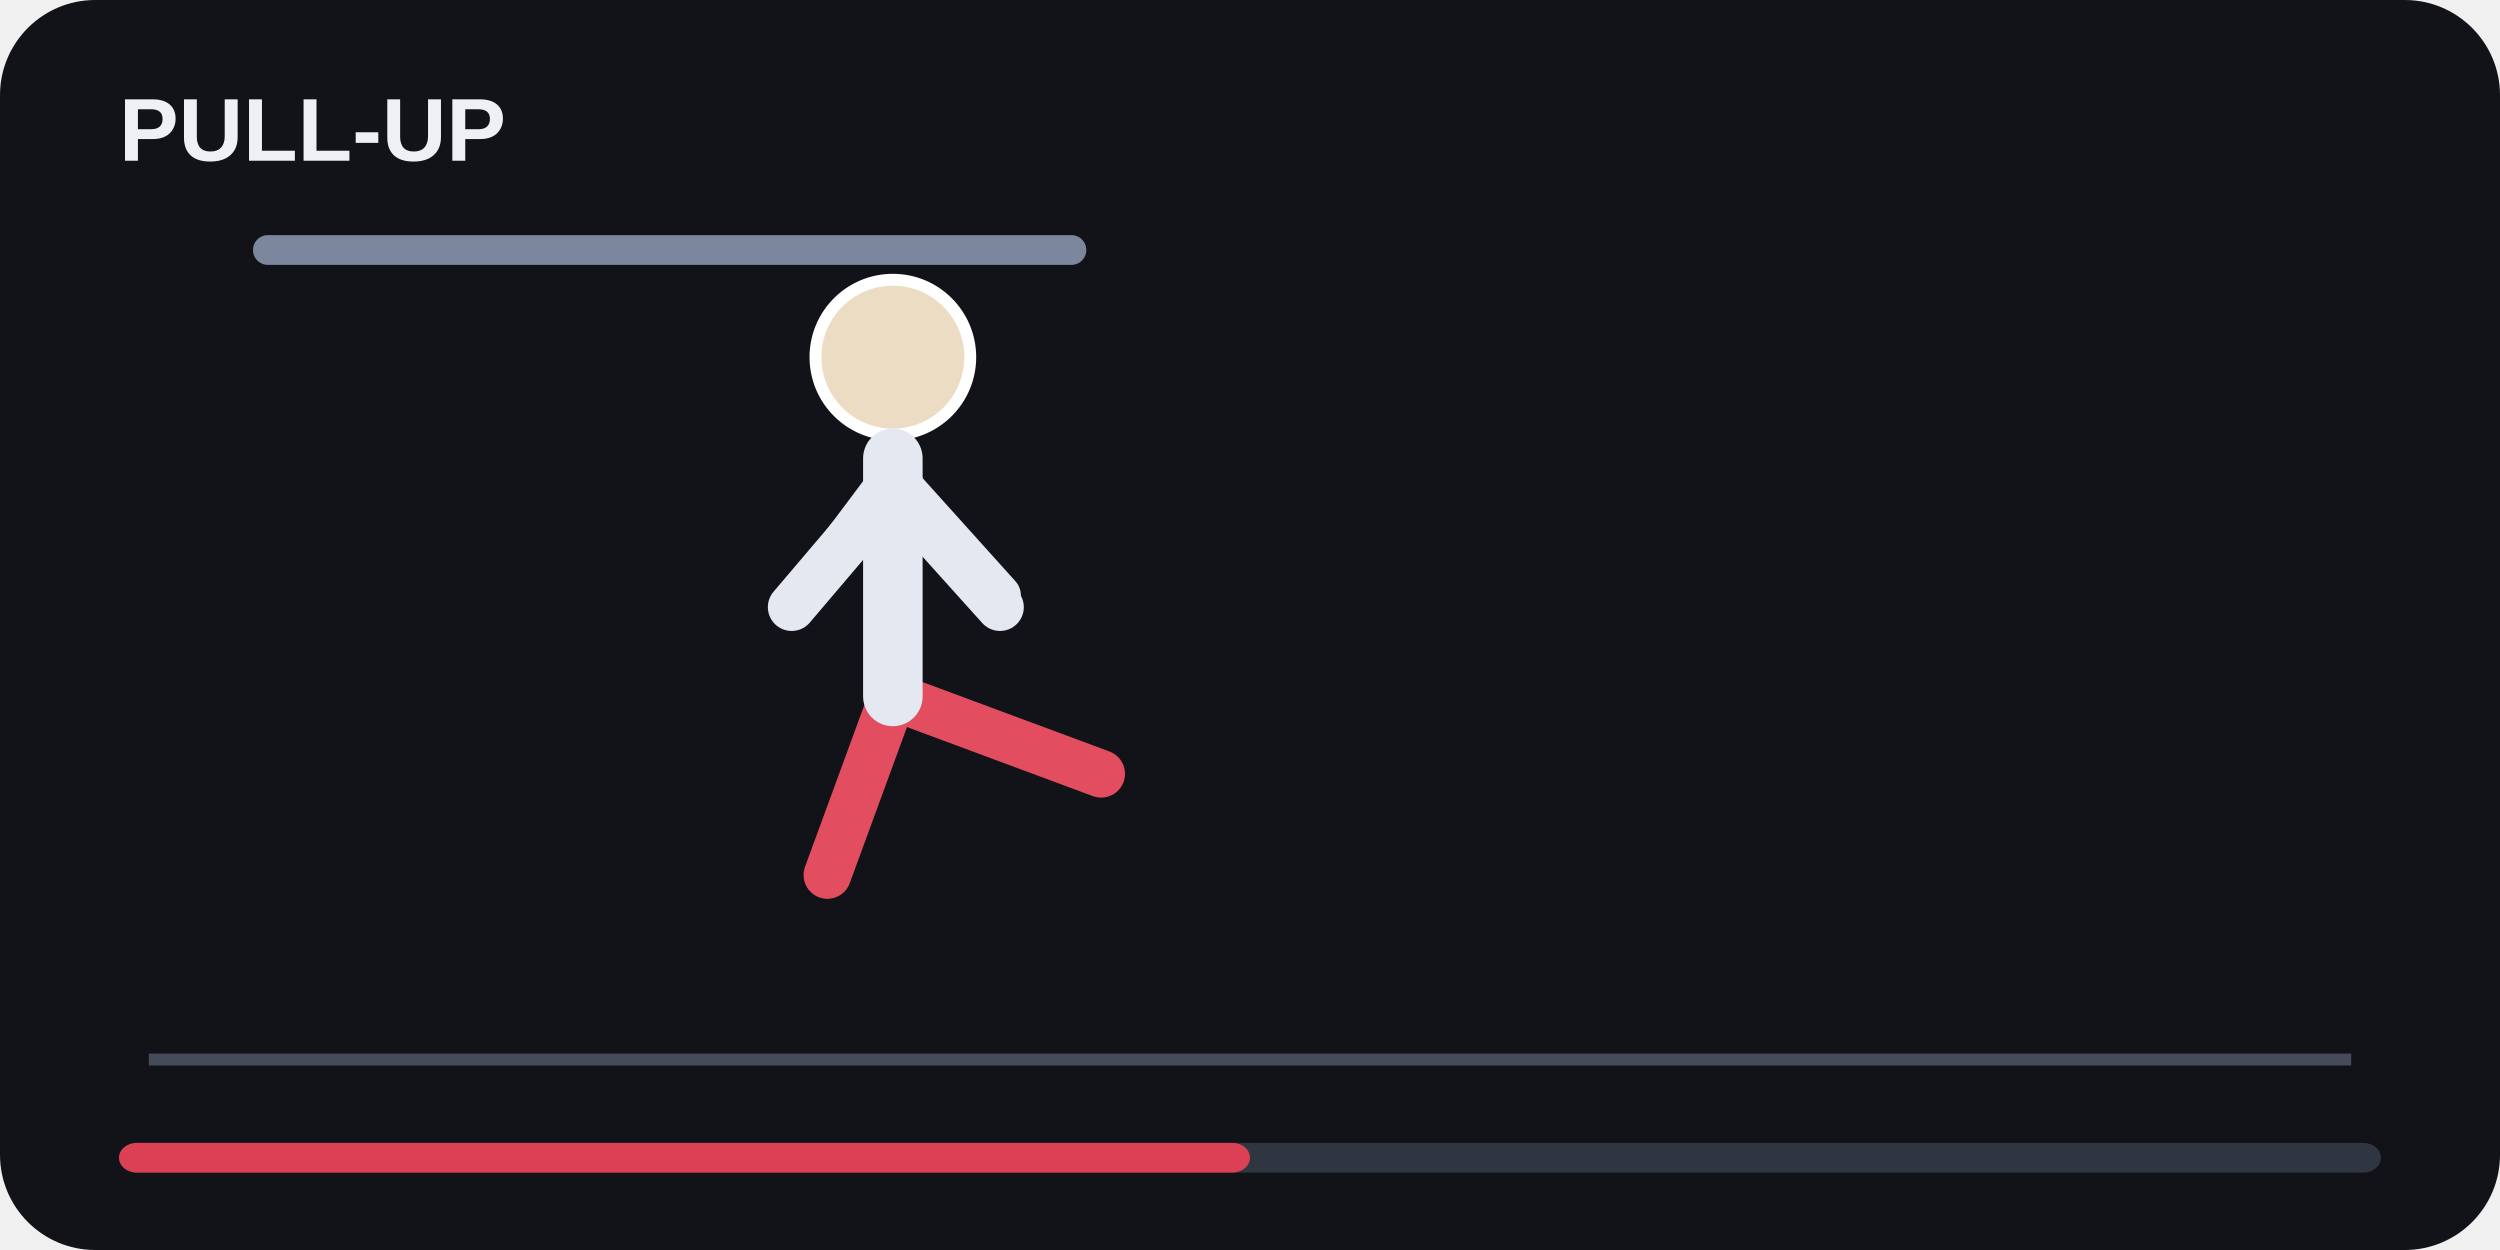
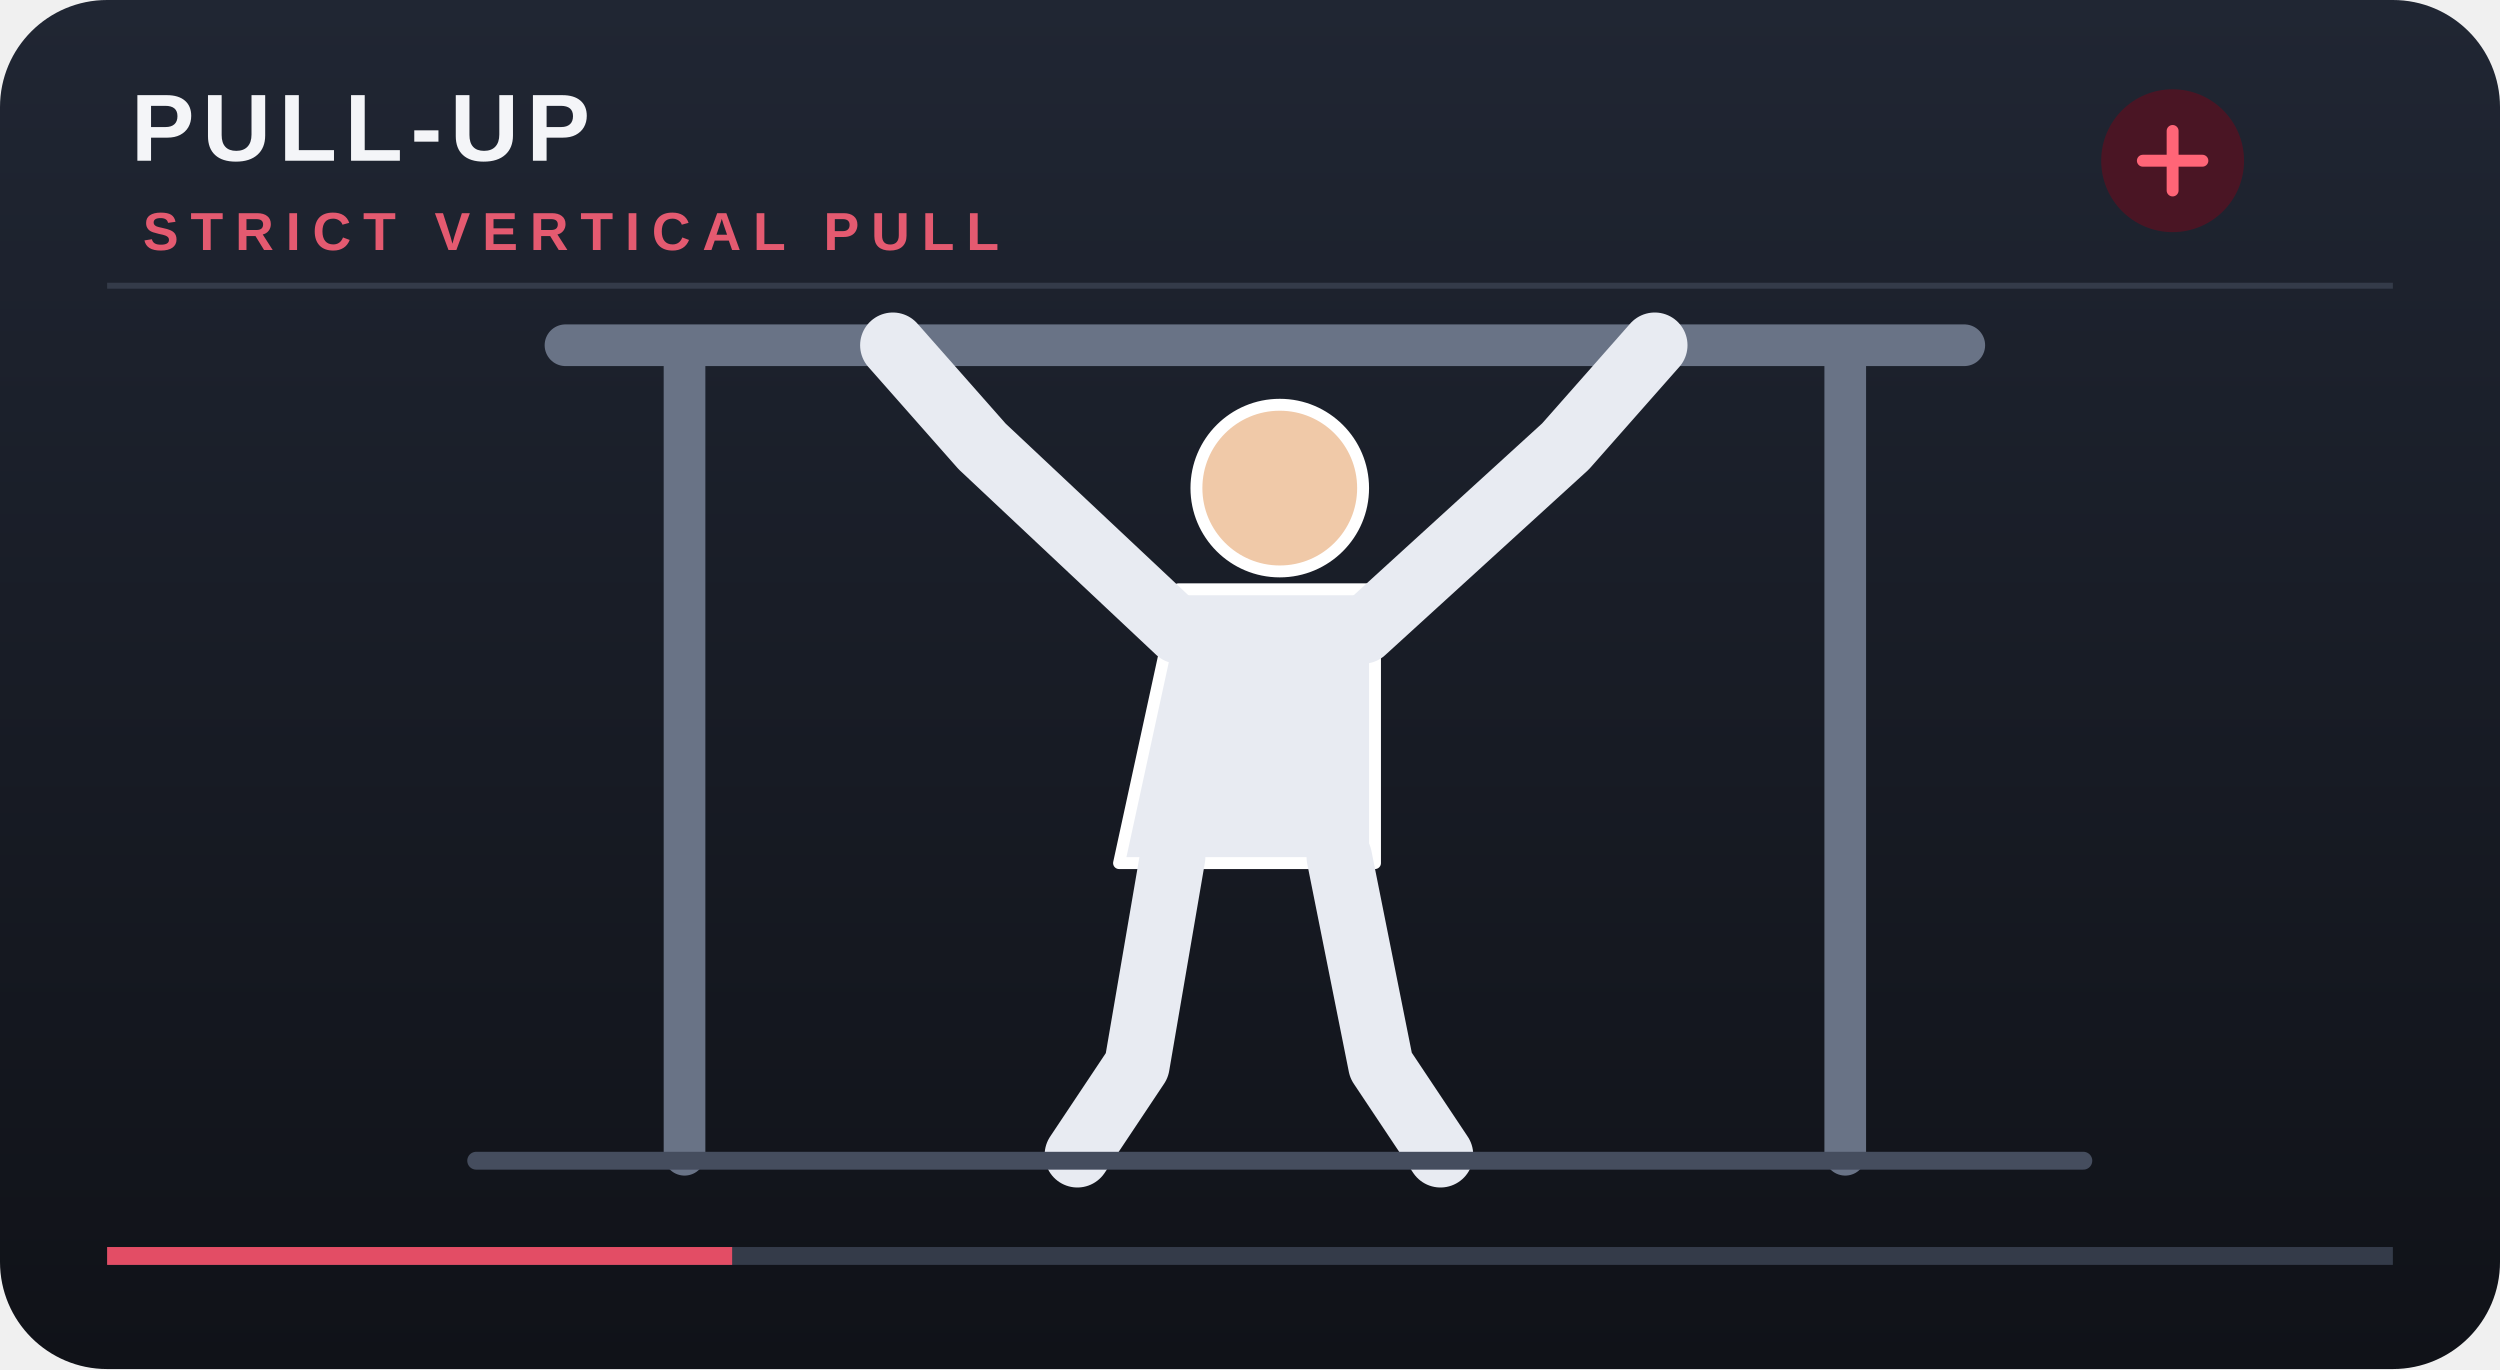
- <svg xmlns="http://www.w3.org/2000/svg" viewBox="0 0 420 210">
-   <rect width="420" height="210" rx="16" fill="#121318" />
-   <text x="20" y="27" fill="#eef0f5" font-family="Arial" font-size="15" font-weight="bold">PULL-UP</text>
-   <path d="M45 42 H180" stroke="#7c879d" stroke-width="5" stroke-linecap="round" />
-   <path d="M25 178 H395" stroke="#454b5b" stroke-width="2" />
-   <g transform="translate(115 22)">
-     <g stroke="#e4e8f0" stroke-width="8" stroke-linecap="round" stroke-linejoin="round" fill="none">
-       <path d="M35 55 L35 95" />
-       <path d="M35 60 L18 80 M35 60 L53 80" />
-       <path d="M18 80 L35 55 L53 80 M35 55 L35 95 M35 95 L25 125 M35 95 L45 125" stroke="none" />
-     </g>
-     <g stroke="#e4e8f0" stroke-width="7" stroke-linecap="round" fill="none">
-       <path d="M35 58 L20 78 M35 58 L53 78" />
-     </g>
-     <g stroke="#e34d60" stroke-width="8" stroke-linecap="round" fill="none">
-       <path d="M35 95 L24 125">
-         <animateTransform attributeName="transform" type="translate" values="0 0;0 0;0 0" dur="1s" repeatCount="indefinite" />
-       </path>
-       <path d="M35 95 L70 108">
-         <animateTransform attributeName="transform" type="rotate" values="0 35 95;18 35 95;0 35 95" dur="1.2s" repeatCount="indefinite" />
-       </path>
-     </g>
-     <circle cx="35" cy="38" r="13" fill="#ebdcc3" stroke="#fff" stroke-width="2" />
-     <path d="M35 55 L35 95" stroke="#e4e8f0" stroke-width="10" stroke-linecap="round">
-       <animateTransform attributeName="transform" type="translate" values="0 0;0 -12;0 0" dur="1.2s" repeatCount="indefinite" />
-     </path>
+ <svg xmlns="http://www.w3.org/2000/svg" viewBox="0 0 420 230">
+   <defs>
+     <linearGradient id="bg" x2="0" y2="1">
+       <stop stop-color="#202633" />
+       <stop offset="1" stop-color="#101218" />
+     </linearGradient>
+     <linearGradient id="red">
+       <stop stop-color="#ff687b" />
+       <stop offset="1" stop-color="#b51f3b" />
+     </linearGradient>
+   </defs>
+   <style>.label{font:700 16px Arial;letter-spacing:1.3px;fill:#f4f5f8}.sub{font:600 9px Arial;letter-spacing:2px;fill:#e45a70}.floor{stroke:#454d5e;stroke-width:3;fill:none;stroke-linecap:round}.equipment{stroke:#697386;stroke-width:7;fill:none;stroke-linecap:round;stroke-linejoin:round}.body{fill:#e8ebf2;stroke:#fff;stroke-width:2;stroke-linejoin:round}.skin{fill:#f0c9a8;stroke:#fff;stroke-width:2}.limb{fill:none;stroke:#e8ebf2;stroke-width:11;stroke-linecap:round;stroke-linejoin:round}.bodyline{fill:none;stroke:#e8ebf2;stroke-width:16;stroke-linecap:round;stroke-linejoin:round}.athlete{transform-origin:210px 115px;animation:move 2.4s ease-in-out infinite}@keyframes move{0%,100%{translate:0 0}50%{translate:0 -3px}}.motion{fill:none;stroke:url(#red);stroke-width:4;stroke-linecap:round;stroke-dasharray:7 7;animation:flow 1.5s linear infinite}@keyframes flow{to{stroke-dashoffset:-28}}</style>
+   <rect width="420" height="230" rx="18" fill="url(#bg)" />
+   <path d="M18 48H402" stroke="#343b49" />
+   <text x="22" y="27" class="label">PULL-UP</text>
+   <text x="24" y="42" class="sub">STRICT VERTICAL PULL</text>
+   <circle cx="365" cy="27" r="12" fill="#4a1524" />
+   <path d="M360 27h10m-5-5v10" stroke="#ff6577" stroke-width="2" stroke-linecap="round" />
+   <g class="athlete">
+     <path d="M95 58H330M115 58V194M310 58V194" class="equipment" />
+     <circle cx="215" cy="82" r="14" class="skin" />
+     <path d="M198 99L188 145L231 145L231 99Z" class="body" />
+     <path d="M198 106L165 75L150 58M229 106L263 75L278 58M197 144L191 179L181 194M225 144L232 179L242 194" class="limb" />
  </g>
-   <rect x="20" y="192" width="380" height="5" rx="3" fill="#303542" />
-   <rect x="20" y="192" width="190" height="5" rx="3" fill="#dc4055">
-     <animate attributeName="width" values="5;380;5" dur="1.5s" repeatCount="indefinite" />
-   </rect>
+   <path d="M80 195H350" class="floor" />
+   <path d="M18 211H402" stroke="#343b49" stroke-width="3" />
+   <path d="M18 211H123" stroke="#e34d65" stroke-width="3" />
</svg>
